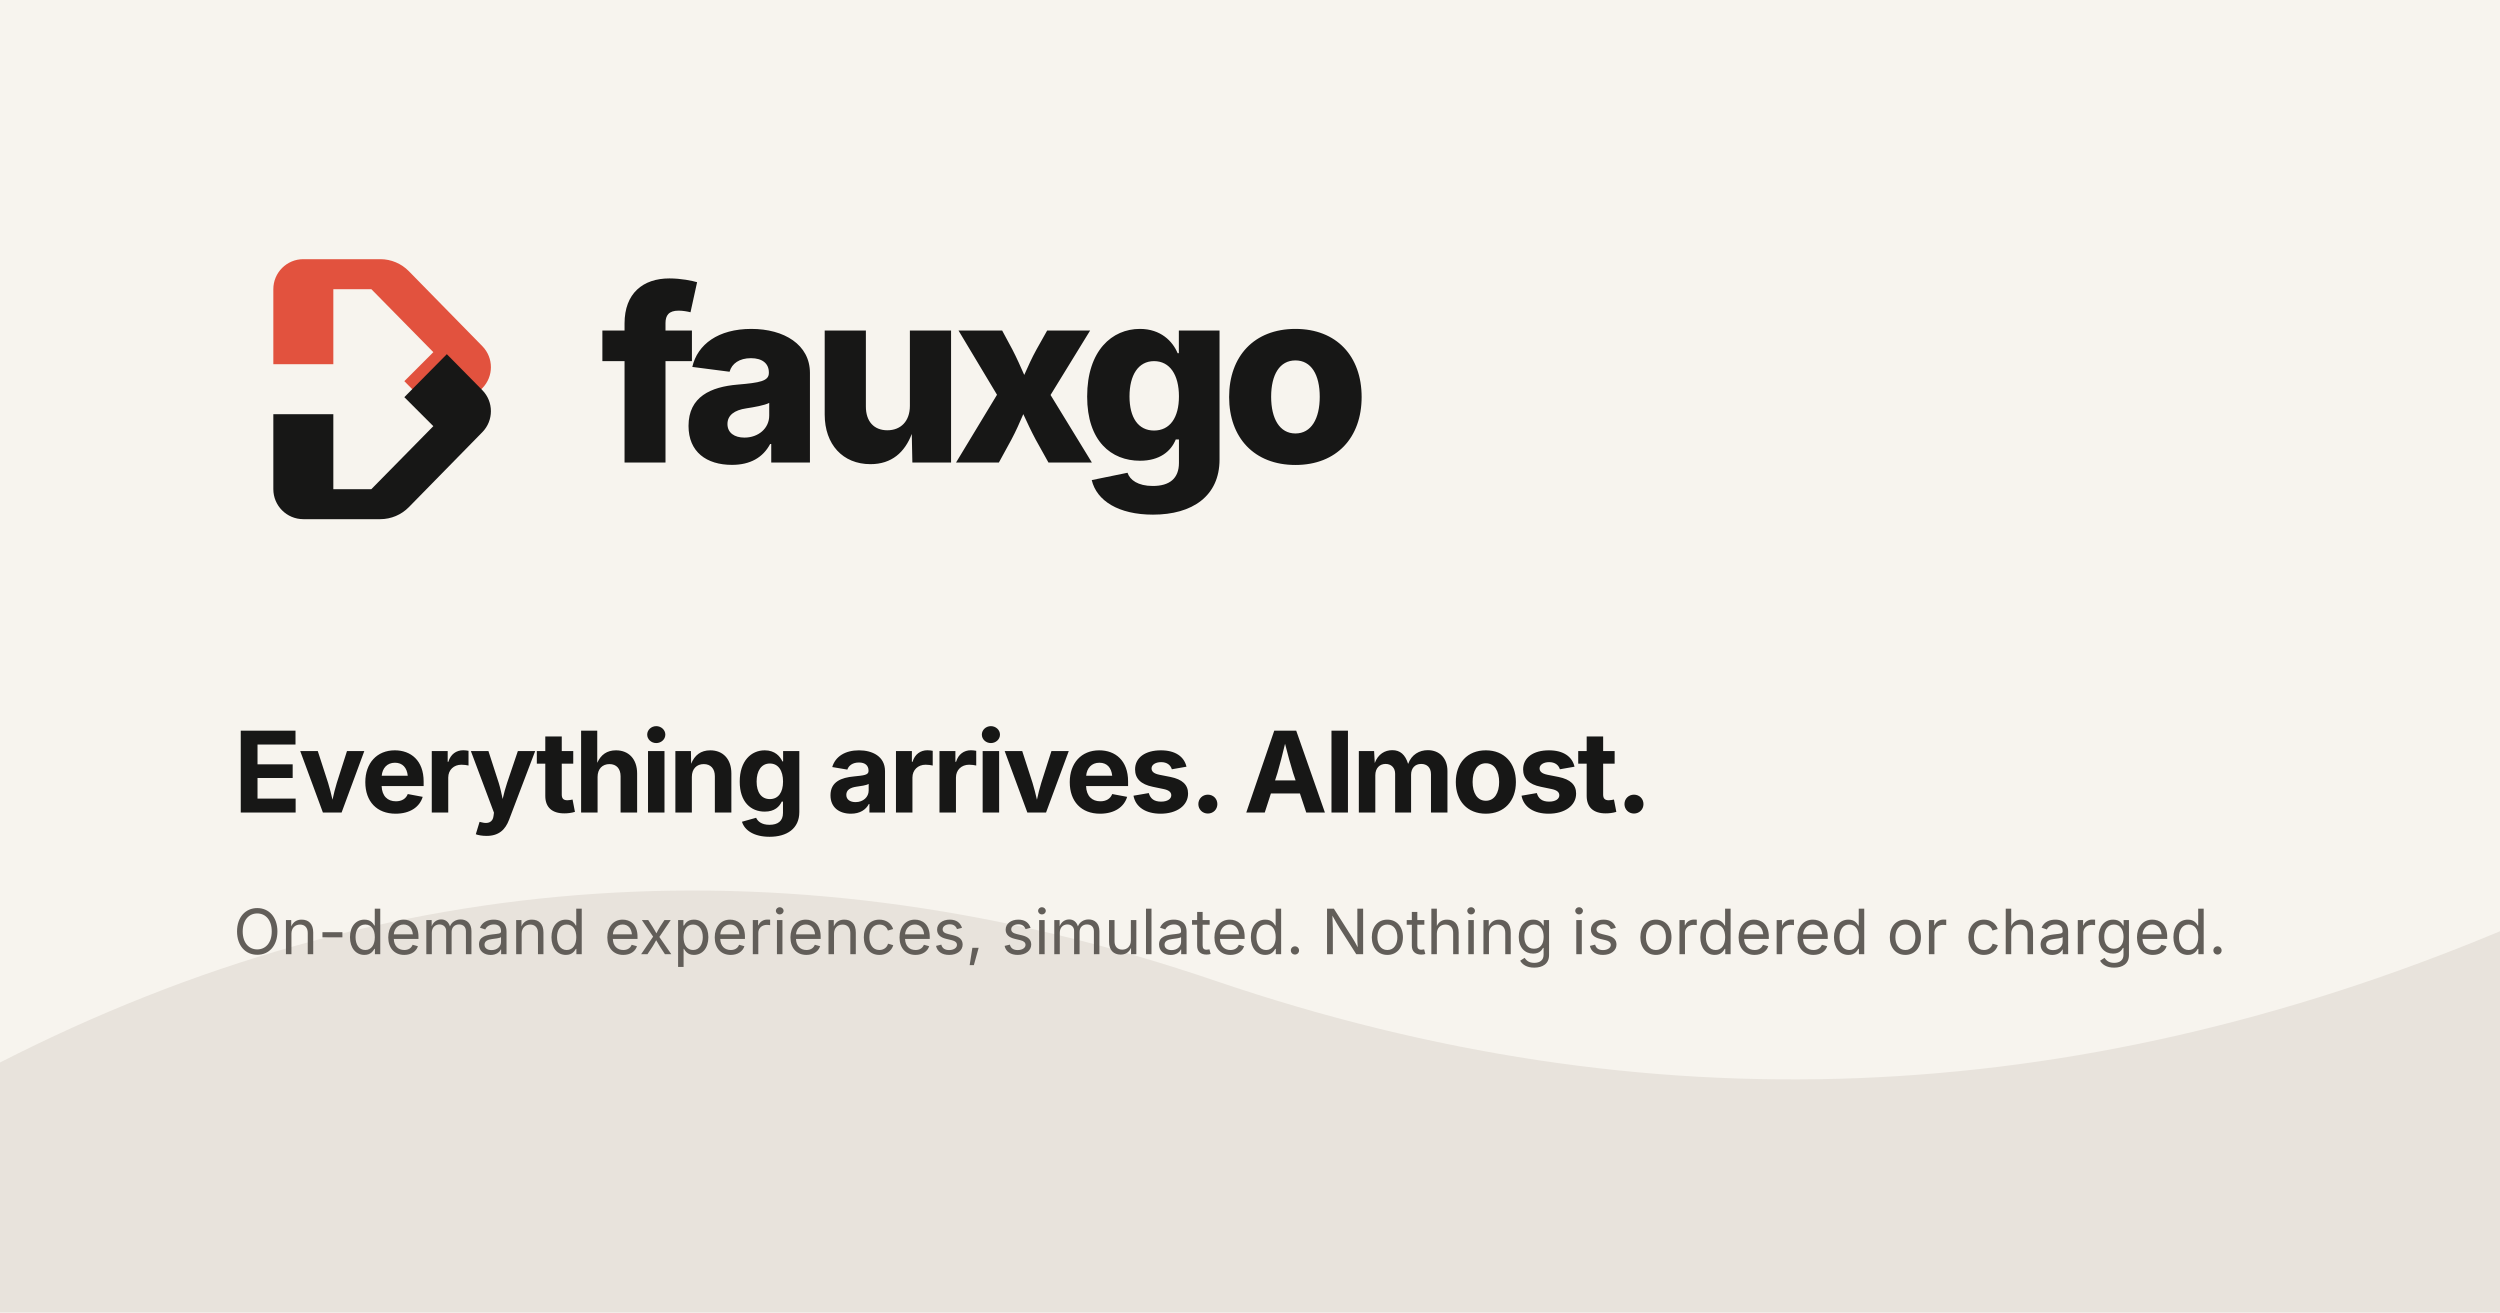
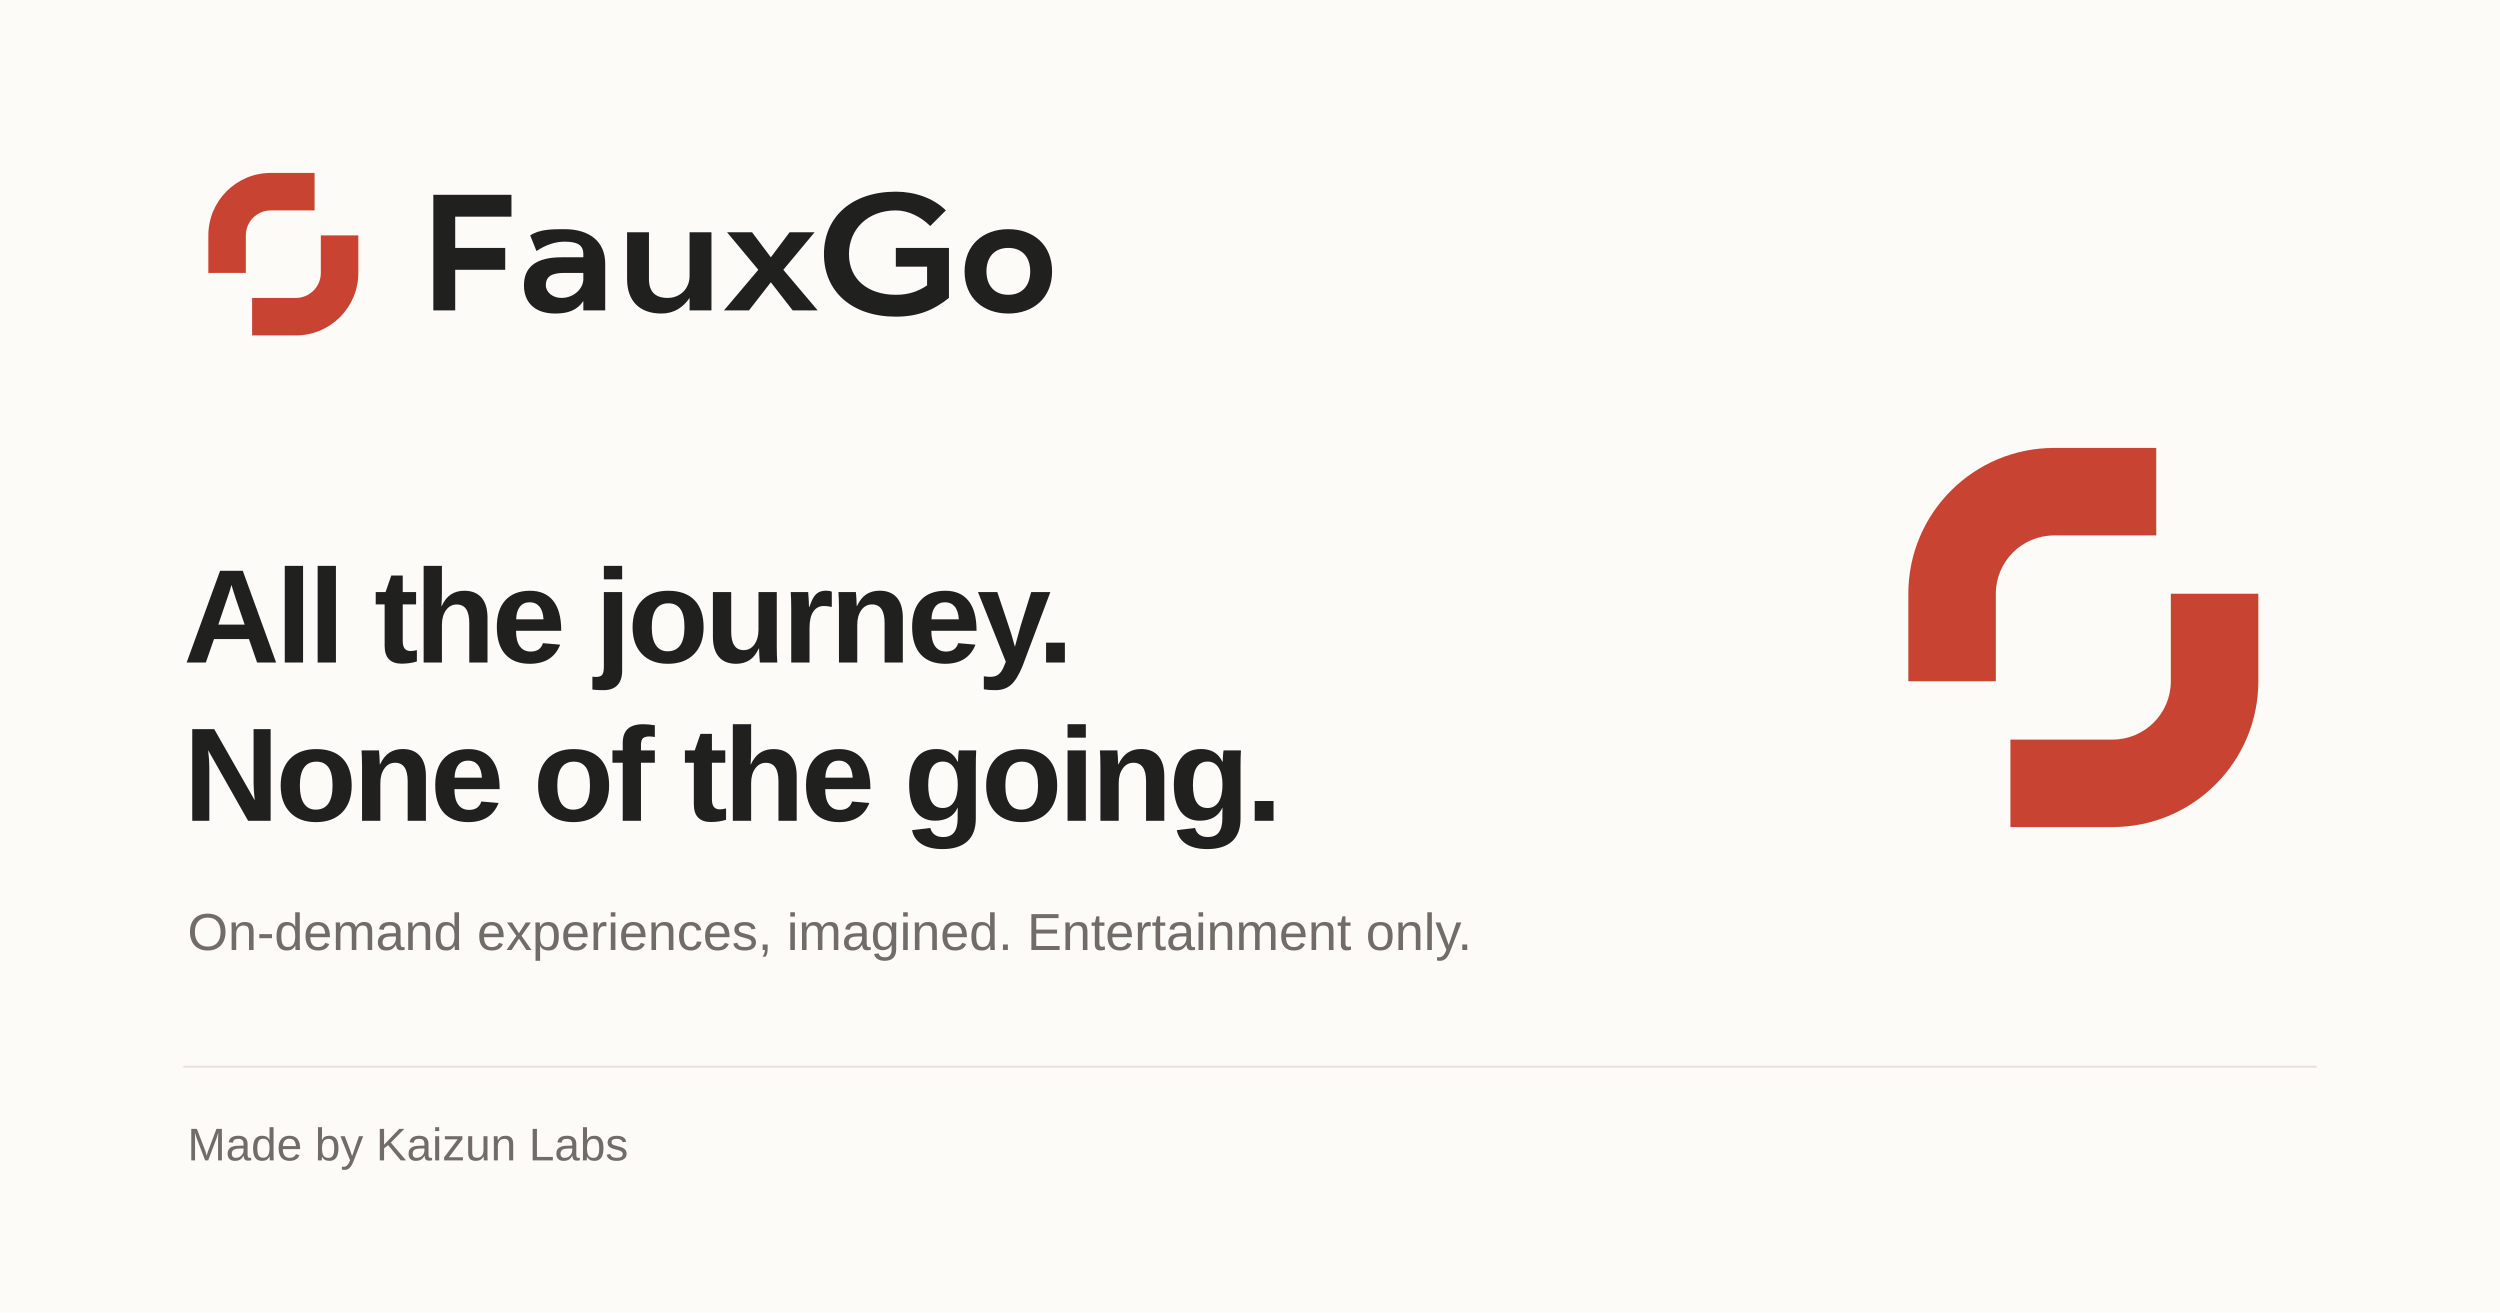
- <svg xmlns="http://www.w3.org/2000/svg" viewBox="0 0 1200 630" role="img" aria-labelledby="title desc">
-   <rect width="1200" height="630" fill="#F7F4EE" />
-   <path fill="#E8E3DC" d="M0 510c186-95 382-108 584-39 206 70 410 62 616-24v183H0V510Z" />
-   <g transform="translate(112 110) scale(2.4)">
-     <path fill="#E2523E" d="M8 12a6 6 0 0 1 6-6h15.4a8 8 0 0 1 5.7 2.4l14.7 15a6 6 0 0 1 0 8.4l-7.1 7.2-8.5-8.6 5.8-5.8L27.6 12H20v15H8V12Z" />
-     <path fill="#171716" d="M8 37h12v15h7.6L40 39.4l-5.8-5.8 8.5-8.6 7.1 7.2a6 6 0 0 1 0 8.4l-14.7 15a8 8 0 0 1-5.7 2.4H14a6 6 0 0 1-6-6V37Z" />
+ <svg xmlns="http://www.w3.org/2000/svg" viewBox="0 0 1200 630" role="img" aria-labelledby="title">
+   <rect width="1200" height="630" fill="#FCFBF8" />
+   <g transform="translate(88 74) scale(1.5)">
+     <path fill="#C94332" d="M8 38V26C8 14.95 16.95 6 28 6H42V18H28C23.58 18 20 21.58 20 26V38Z M56 26V38C56 49.05 47.05 58 36 58H22V46H36C40.42 46 44 42.42 44 38V26Z" />
+     <g transform="translate(80 8)">
+       <path fill="#20201F" fill-rule="evenodd" d="M0 5H25V12H7V22H23V29H7V42H0Z M42 16C50 16 55 20 55 27V42H48V39C46 42 43 43 39 43C32 43 29 39 29 34C29 28 33 25 41 25H48V24C48 21 46 20 42 20C39 20 36 21 33 23L31 18C34 16 38 16 42 16Z M48 30H42C38 30 36 31 36 34C36 36 38 38 41 38C45 38 48 35 48 32Z M62 17H69V32C69 36 71 38 75 38C79 38 82 35 82 31V17H89V42H82V38C80 41 77 43 73 43C66 43 62 39 62 32Z M94 17H102L108 25L114 17H122L112 29L123 42H115L108 33L101 42H93L104 29Z M148 4C154 4 160 6 164 10L159 15C156 12 152 10 148 10C139 10 133 16 133 24C133 32 139 37 148 37C152 37 155 36 158 34V28H148V22H165V38C160 42 155 44 148 44C134 44 125 36 125 24C125 12 134 4 148 4Z M184 16C192 16 198 21 198 29.5C198 38 192 43 184 43C176 43 170 38 170 29.5C170 21 176 16 184 16Z M184 22C179.5 22 177 25 177 29.5C177 34 179.5 37 184 37C188.5 37 191 34 191 29.5C191 25 188.5 22 184 22Z" />
+     </g>
  </g>
-   <text x="288" y="222" fill="#171716" font-family="Inter, Arial, sans-serif" font-size="116" font-weight="760" letter-spacing="-6">fauxgo</text>
-   <text x="112" y="390" fill="#171716" font-family="Inter, Arial, sans-serif" font-size="54" font-weight="650" letter-spacing="-1.5">Everything arrives. Almost.</text>
-   <text x="112" y="458" fill="#625E59" font-family="Inter, Arial, sans-serif" font-size="30">On-demand experiences, simulated. Nothing is ordered or charged.</text>
+   <text x="88" y="318" fill="#20201F" font-family="Arial, sans-serif" font-size="64" font-weight="700" letter-spacing="-2">All the journey.</text>
+   <text x="88" y="394" fill="#20201F" font-family="Arial, sans-serif" font-size="64" font-weight="700" letter-spacing="-2">None of the going.</text>
+   <text x="90" y="456" fill="#706D68" font-family="Arial, sans-serif" font-size="25">On-demand experiences, imagined. Entertainment only.</text>
+   <path d="M88 512H1112" stroke="#E6E2DD" />
+   <text x="90" y="557" fill="#706D68" font-family="Arial, sans-serif" font-size="22">Made by Kaizun Labs</text>
+   <g transform="translate(888 194) scale(3.5)">
+     <path fill="#C94332" d="M8 38V26C8 14.95 16.95 6 28 6H42V18H28C23.58 18 20 21.58 20 26V38Z M56 26V38C56 49.05 47.05 58 36 58H22V46H36C40.42 46 44 42.42 44 38V26Z" />
+   </g>
</svg>
